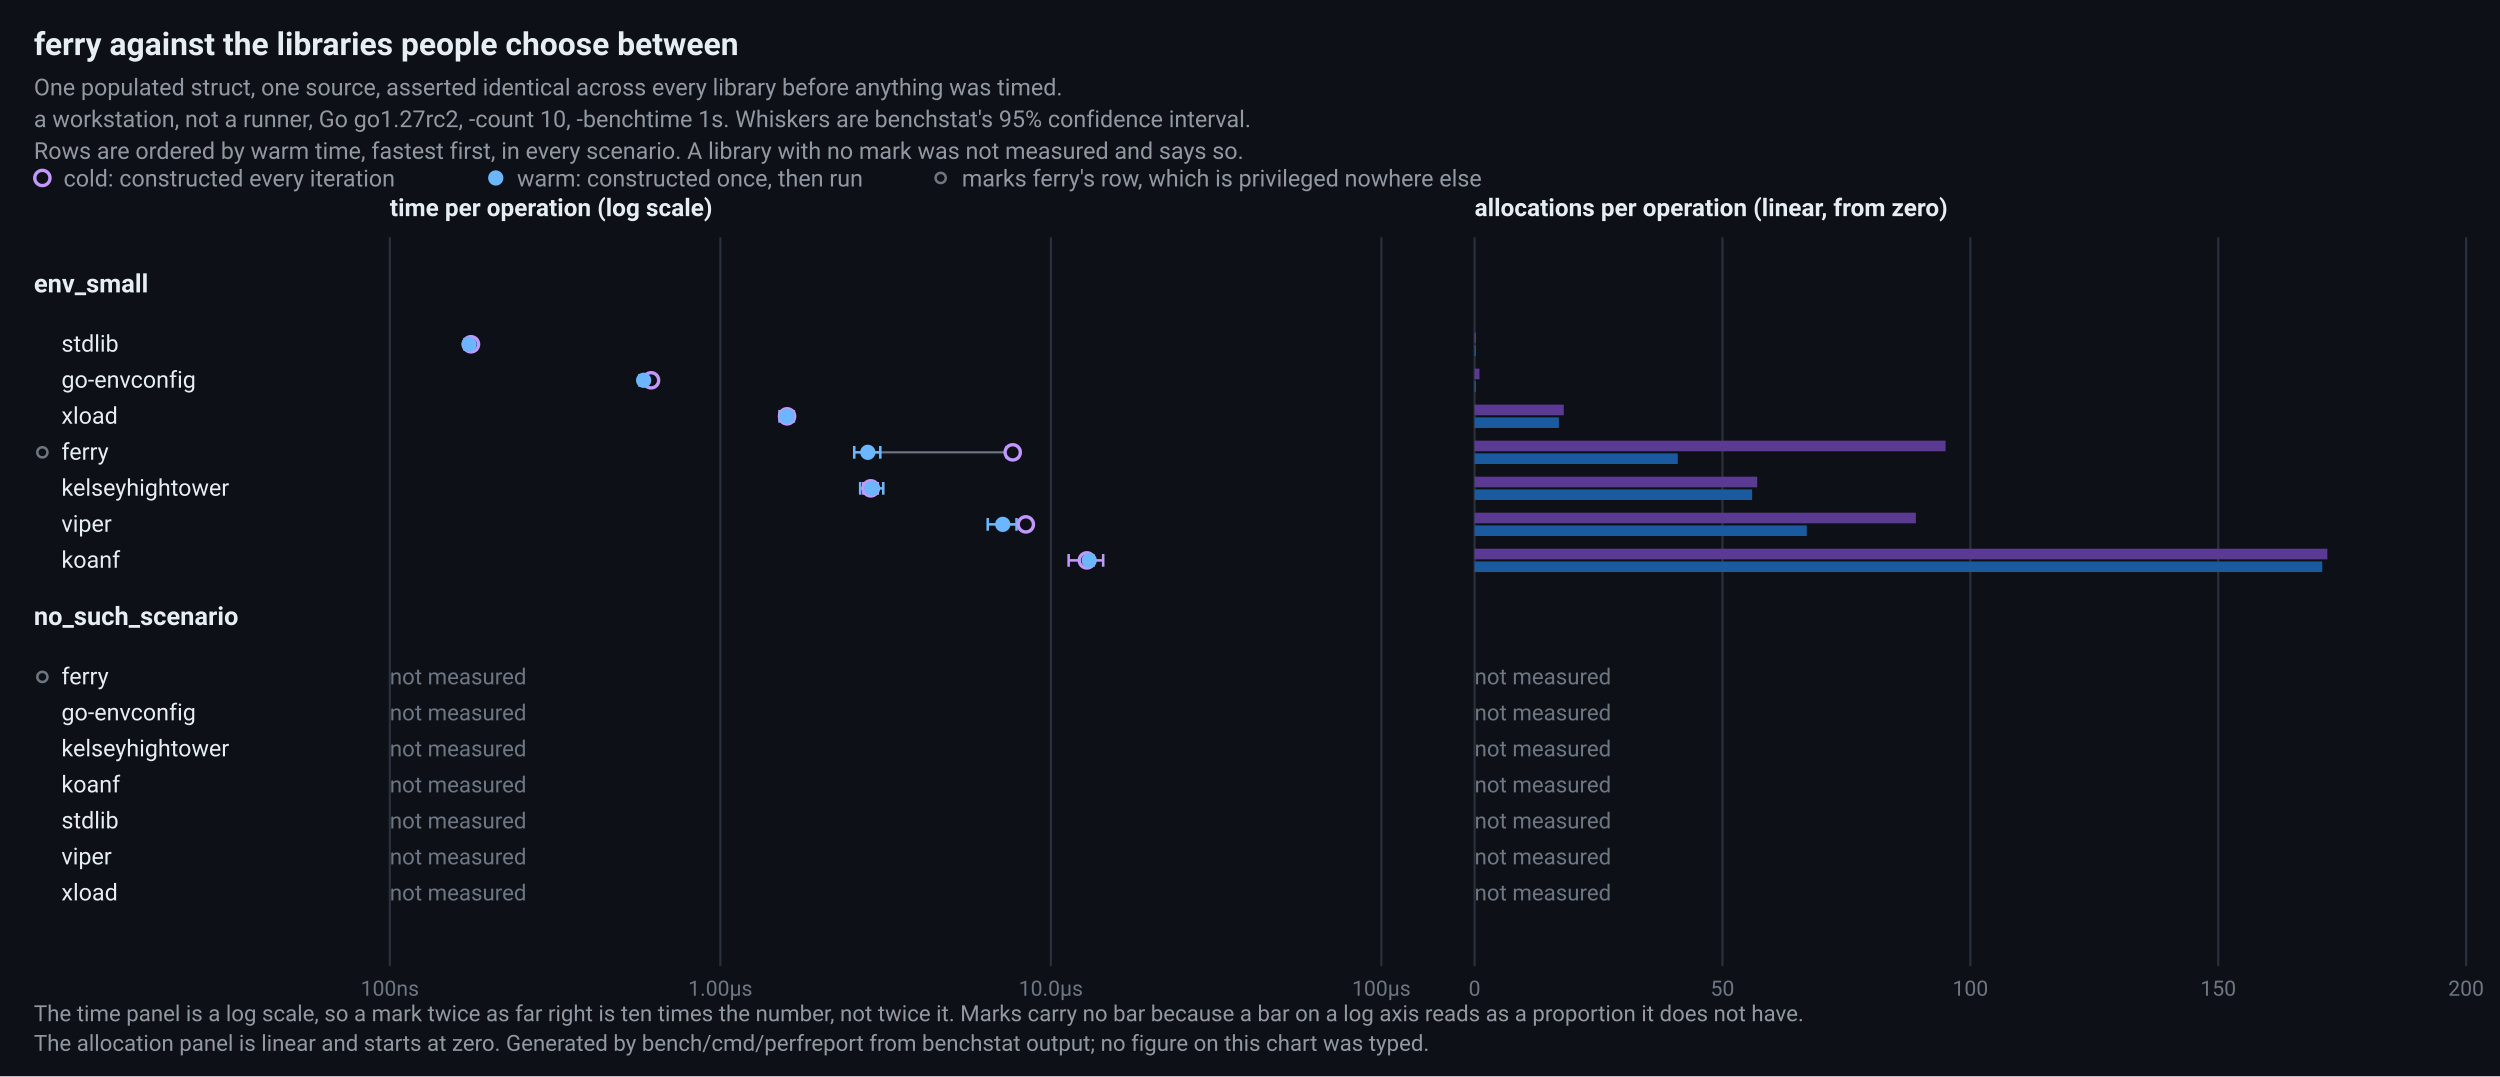
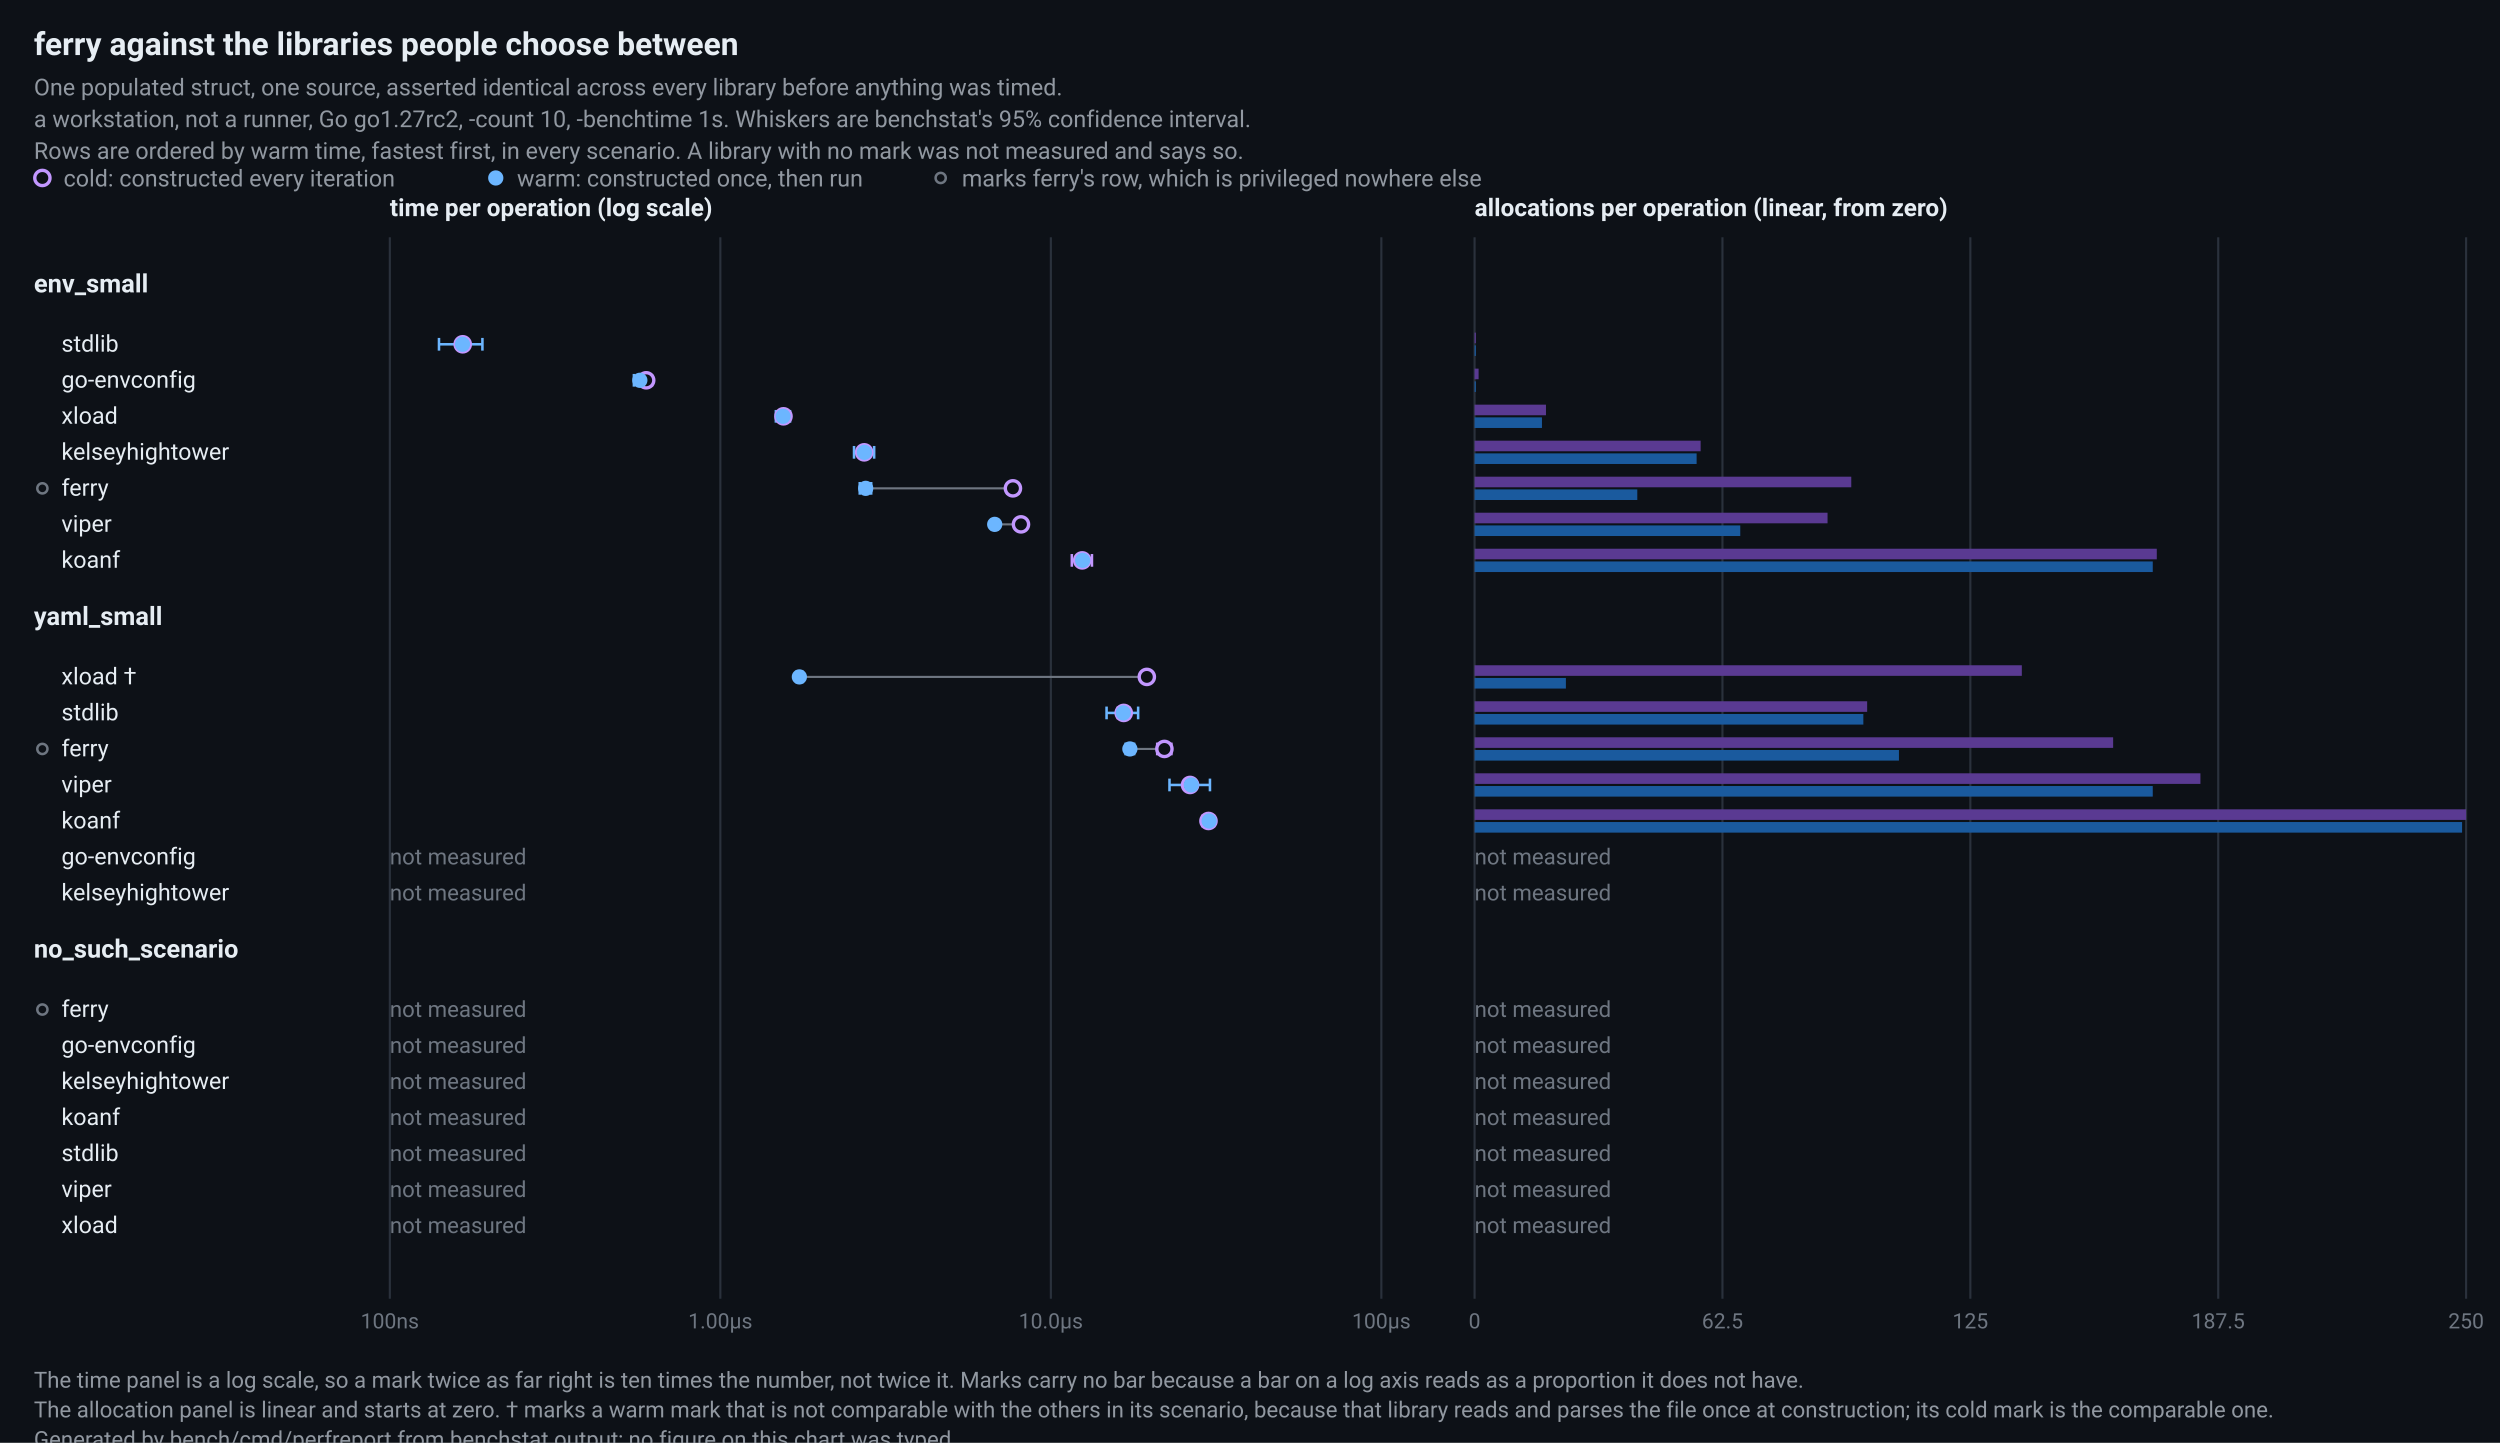
- <svg xmlns="http://www.w3.org/2000/svg" width="1180" height="508" viewBox="0 0 1180 508" role="img" aria-label="ferry against 7 config libraries: time and allocations per load, cold and warm, over 2 scenarios">
-   <rect x="0" y="0" width="1180" height="508" fill="#0d1117" />
+ <svg xmlns="http://www.w3.org/2000/svg" width="1180" height="681" viewBox="0 0 1180 681" role="img" aria-label="ferry against 7 config libraries: time and allocations per load, cold and warm, over 3 scenarios">
+   <rect x="0" y="0" width="1180" height="681" fill="#0d1117" />
  <text x="16.0" y="26.0" font-family="system-ui, -apple-system, Segoe UI, Roboto, Helvetica, Arial, sans-serif" font-size="15.0" font-weight="600" fill="#e6edf3" text-anchor="start">ferry against the libraries people choose between</text>
  <text x="16.0" y="45.0" font-family="system-ui, -apple-system, Segoe UI, Roboto, Helvetica, Arial, sans-serif" font-size="11.0" font-weight="400" fill="#9198a1" text-anchor="start">One populated struct, one source, asserted identical across every library before anything was timed.</text>
  <text x="16.0" y="60.0" font-family="system-ui, -apple-system, Segoe UI, Roboto, Helvetica, Arial, sans-serif" font-size="11.0" font-weight="400" fill="#9198a1" text-anchor="start">a workstation, not a runner, Go go1.27rc2, -count 10, -benchtime 1s. Whiskers are benchstat's 95% confidence interval.</text>
  <text x="16.0" y="75.0" font-family="system-ui, -apple-system, Segoe UI, Roboto, Helvetica, Arial, sans-serif" font-size="11.0" font-weight="400" fill="#9198a1" text-anchor="start">Rows are ordered by warm time, fastest first, in every scenario. A library with no mark was not measured and says so.</text>
  <circle cx="20.0" cy="84.0" r="3.6" fill="#0d1117" stroke="#c297ff" stroke-width="1.6" />
  <text x="30.0" y="88.0" font-family="system-ui, -apple-system, Segoe UI, Roboto, Helvetica, Arial, sans-serif" font-size="11.0" font-weight="400" fill="#9198a1" text-anchor="start">cold: constructed every iteration</text>
  <circle cx="234.0" cy="84.0" r="3.6" fill="#6cb6ff" />
  <text x="244.0" y="88.0" font-family="system-ui, -apple-system, Segoe UI, Roboto, Helvetica, Arial, sans-serif" font-size="11.0" font-weight="400" fill="#9198a1" text-anchor="start">warm: constructed once, then run</text>
  <circle cx="444.0" cy="84.0" r="2.4" fill="none" stroke="#6e7681" stroke-width="1.2" />
  <text x="454.0" y="88.0" font-family="system-ui, -apple-system, Segoe UI, Roboto, Helvetica, Arial, sans-serif" font-size="11.0" font-weight="400" fill="#9198a1" text-anchor="start">marks ferry's row, which is privileged nowhere else</text>
  <text x="184.0" y="102.0" font-family="system-ui, -apple-system, Segoe UI, Roboto, Helvetica, Arial, sans-serif" font-size="11.5" font-weight="600" fill="#e6edf3" text-anchor="start">time per operation (log scale)</text>
-   <line x1="184.0" y1="112.0" x2="184.0" y2="456.0" stroke="#2a313c" stroke-width="1.0" />
-   <text x="184.0" y="470.0" font-family="system-ui, -apple-system, Segoe UI, Roboto, Helvetica, Arial, sans-serif" font-size="10.0" font-weight="400" fill="#6e7681" text-anchor="middle">100ns</text>
-   <line x1="340.0" y1="112.0" x2="340.0" y2="456.0" stroke="#2a313c" stroke-width="1.0" />
-   <text x="340.0" y="470.0" font-family="system-ui, -apple-system, Segoe UI, Roboto, Helvetica, Arial, sans-serif" font-size="10.0" font-weight="400" fill="#6e7681" text-anchor="middle">1.00µs</text>
-   <line x1="496.0" y1="112.0" x2="496.0" y2="456.0" stroke="#2a313c" stroke-width="1.0" />
-   <text x="496.0" y="470.0" font-family="system-ui, -apple-system, Segoe UI, Roboto, Helvetica, Arial, sans-serif" font-size="10.0" font-weight="400" fill="#6e7681" text-anchor="middle">10.0µs</text>
-   <line x1="652.0" y1="112.0" x2="652.0" y2="456.0" stroke="#2a313c" stroke-width="1.0" />
-   <text x="652.0" y="470.0" font-family="system-ui, -apple-system, Segoe UI, Roboto, Helvetica, Arial, sans-serif" font-size="10.0" font-weight="400" fill="#6e7681" text-anchor="middle">100µs</text>
+   <line x1="184.0" y1="112.0" x2="184.0" y2="613.0" stroke="#2a313c" stroke-width="1.0" />
+   <text x="184.0" y="627.0" font-family="system-ui, -apple-system, Segoe UI, Roboto, Helvetica, Arial, sans-serif" font-size="10.0" font-weight="400" fill="#6e7681" text-anchor="middle">100ns</text>
+   <line x1="340.0" y1="112.0" x2="340.0" y2="613.0" stroke="#2a313c" stroke-width="1.0" />
+   <text x="340.0" y="627.0" font-family="system-ui, -apple-system, Segoe UI, Roboto, Helvetica, Arial, sans-serif" font-size="10.0" font-weight="400" fill="#6e7681" text-anchor="middle">1.00µs</text>
+   <line x1="496.0" y1="112.0" x2="496.0" y2="613.0" stroke="#2a313c" stroke-width="1.0" />
+   <text x="496.0" y="627.0" font-family="system-ui, -apple-system, Segoe UI, Roboto, Helvetica, Arial, sans-serif" font-size="10.0" font-weight="400" fill="#6e7681" text-anchor="middle">10.0µs</text>
+   <line x1="652.0" y1="112.0" x2="652.0" y2="613.0" stroke="#2a313c" stroke-width="1.0" />
+   <text x="652.0" y="627.0" font-family="system-ui, -apple-system, Segoe UI, Roboto, Helvetica, Arial, sans-serif" font-size="10.0" font-weight="400" fill="#6e7681" text-anchor="middle">100µs</text>
  <text x="696.0" y="102.0" font-family="system-ui, -apple-system, Segoe UI, Roboto, Helvetica, Arial, sans-serif" font-size="11.5" font-weight="600" fill="#e6edf3" text-anchor="start">allocations per operation (linear, from zero)</text>
-   <line x1="696.0" y1="112.0" x2="696.0" y2="456.0" stroke="#2a313c" stroke-width="1.0" />
-   <text x="696.0" y="470.0" font-family="system-ui, -apple-system, Segoe UI, Roboto, Helvetica, Arial, sans-serif" font-size="10.0" font-weight="400" fill="#6e7681" text-anchor="middle">0</text>
-   <line x1="813.0" y1="112.0" x2="813.0" y2="456.0" stroke="#2a313c" stroke-width="1.0" />
-   <text x="813.0" y="470.0" font-family="system-ui, -apple-system, Segoe UI, Roboto, Helvetica, Arial, sans-serif" font-size="10.0" font-weight="400" fill="#6e7681" text-anchor="middle">50</text>
-   <line x1="930.0" y1="112.0" x2="930.0" y2="456.0" stroke="#2a313c" stroke-width="1.0" />
-   <text x="930.0" y="470.0" font-family="system-ui, -apple-system, Segoe UI, Roboto, Helvetica, Arial, sans-serif" font-size="10.0" font-weight="400" fill="#6e7681" text-anchor="middle">100</text>
-   <line x1="1047.0" y1="112.0" x2="1047.0" y2="456.0" stroke="#2a313c" stroke-width="1.0" />
-   <text x="1047.0" y="470.0" font-family="system-ui, -apple-system, Segoe UI, Roboto, Helvetica, Arial, sans-serif" font-size="10.0" font-weight="400" fill="#6e7681" text-anchor="middle">150</text>
-   <line x1="1164.0" y1="112.0" x2="1164.0" y2="456.0" stroke="#2a313c" stroke-width="1.0" />
-   <text x="1164.0" y="470.0" font-family="system-ui, -apple-system, Segoe UI, Roboto, Helvetica, Arial, sans-serif" font-size="10.0" font-weight="400" fill="#6e7681" text-anchor="middle">200</text>
+   <line x1="696.0" y1="112.0" x2="696.0" y2="613.0" stroke="#2a313c" stroke-width="1.0" />
+   <text x="696.0" y="627.0" font-family="system-ui, -apple-system, Segoe UI, Roboto, Helvetica, Arial, sans-serif" font-size="10.0" font-weight="400" fill="#6e7681" text-anchor="middle">0</text>
+   <line x1="813.0" y1="112.0" x2="813.0" y2="613.0" stroke="#2a313c" stroke-width="1.0" />
+   <text x="813.0" y="627.0" font-family="system-ui, -apple-system, Segoe UI, Roboto, Helvetica, Arial, sans-serif" font-size="10.0" font-weight="400" fill="#6e7681" text-anchor="middle">62.5</text>
+   <line x1="930.0" y1="112.0" x2="930.0" y2="613.0" stroke="#2a313c" stroke-width="1.0" />
+   <text x="930.0" y="627.0" font-family="system-ui, -apple-system, Segoe UI, Roboto, Helvetica, Arial, sans-serif" font-size="10.0" font-weight="400" fill="#6e7681" text-anchor="middle">125</text>
+   <line x1="1047.0" y1="112.0" x2="1047.0" y2="613.0" stroke="#2a313c" stroke-width="1.0" />
+   <text x="1047.0" y="627.0" font-family="system-ui, -apple-system, Segoe UI, Roboto, Helvetica, Arial, sans-serif" font-size="10.0" font-weight="400" fill="#6e7681" text-anchor="middle">187.5</text>
+   <line x1="1164.0" y1="112.0" x2="1164.0" y2="613.0" stroke="#2a313c" stroke-width="1.0" />
+   <text x="1164.0" y="627.0" font-family="system-ui, -apple-system, Segoe UI, Roboto, Helvetica, Arial, sans-serif" font-size="10.0" font-weight="400" fill="#6e7681" text-anchor="middle">250</text>
  <text x="16.0" y="138.0" font-family="system-ui, -apple-system, Segoe UI, Roboto, Helvetica, Arial, sans-serif" font-size="12.0" font-weight="600" fill="#e6edf3" text-anchor="start">env_small</text>
  <text x="29.0" y="166.0" font-family="system-ui, -apple-system, Segoe UI, Roboto, Helvetica, Arial, sans-serif" font-size="11.0" font-weight="400" fill="#e6edf3" text-anchor="start">stdlib</text>
-   <line x1="221.4" y1="162.5" x2="222.3" y2="162.5" stroke="#6e7681" stroke-width="1.0" />
-   <line x1="219.5" y1="162.5" x2="225.0" y2="162.5" stroke="#c297ff" stroke-width="1.2" />
-   <line x1="219.5" y1="159.5" x2="219.5" y2="165.5" stroke="#c297ff" stroke-width="1.2" />
-   <line x1="225.0" y1="159.5" x2="225.0" y2="165.5" stroke="#c297ff" stroke-width="1.2" />
-   <line x1="219.3" y1="162.5" x2="223.4" y2="162.5" stroke="#6cb6ff" stroke-width="1.2" />
-   <line x1="219.3" y1="159.5" x2="219.3" y2="165.5" stroke="#6cb6ff" stroke-width="1.2" />
-   <line x1="223.4" y1="159.5" x2="223.4" y2="165.5" stroke="#6cb6ff" stroke-width="1.2" />
-   <circle cx="222.3" cy="162.5" r="3.6" fill="#0d1117" stroke="#c297ff" stroke-width="1.6" />
-   <circle cx="221.4" cy="162.5" r="3.6" fill="#6cb6ff" />
+   <line x1="218.3" y1="162.5" x2="218.4" y2="162.5" stroke="#6e7681" stroke-width="1.0" />
+   <line x1="217.7" y1="162.5" x2="219.0" y2="162.5" stroke="#c297ff" stroke-width="1.2" />
+   <line x1="217.7" y1="159.5" x2="217.7" y2="165.5" stroke="#c297ff" stroke-width="1.2" />
+   <line x1="219.0" y1="159.5" x2="219.0" y2="165.5" stroke="#c297ff" stroke-width="1.2" />
+   <line x1="207.2" y1="162.5" x2="227.7" y2="162.5" stroke="#6cb6ff" stroke-width="1.2" />
+   <line x1="207.2" y1="159.5" x2="207.2" y2="165.5" stroke="#6cb6ff" stroke-width="1.2" />
+   <line x1="227.7" y1="159.5" x2="227.7" y2="165.5" stroke="#6cb6ff" stroke-width="1.2" />
+   <circle cx="218.4" cy="162.5" r="3.6" fill="#0d1117" stroke="#c297ff" stroke-width="1.6" />
+   <circle cx="218.3" cy="162.5" r="3.6" fill="#6cb6ff" />
  <rect x="696.0" y="157.0" width="0.6" height="5.0" fill="#5a3a92" />
  <rect x="696.0" y="163.0" width="0.6" height="5.0" fill="#1a5a9e" />
  <text x="29.0" y="183.0" font-family="system-ui, -apple-system, Segoe UI, Roboto, Helvetica, Arial, sans-serif" font-size="11.0" font-weight="400" fill="#e6edf3" text-anchor="start">go-envconfig</text>
-   <line x1="303.8" y1="179.5" x2="307.3" y2="179.5" stroke="#6e7681" stroke-width="1.0" />
-   <line x1="306.0" y1="179.5" x2="308.7" y2="179.5" stroke="#c297ff" stroke-width="1.2" />
-   <line x1="306.0" y1="176.5" x2="306.0" y2="182.5" stroke="#c297ff" stroke-width="1.2" />
-   <line x1="308.7" y1="176.5" x2="308.7" y2="182.5" stroke="#c297ff" stroke-width="1.2" />
-   <line x1="301.8" y1="179.5" x2="305.8" y2="179.5" stroke="#6cb6ff" stroke-width="1.2" />
-   <line x1="301.8" y1="176.5" x2="301.8" y2="182.5" stroke="#6cb6ff" stroke-width="1.2" />
-   <line x1="305.8" y1="176.5" x2="305.8" y2="182.5" stroke="#6cb6ff" stroke-width="1.2" />
-   <circle cx="307.3" cy="179.5" r="3.6" fill="#0d1117" stroke="#c297ff" stroke-width="1.6" />
-   <circle cx="303.8" cy="179.5" r="3.6" fill="#6cb6ff" />
-   <rect x="696.0" y="174.0" width="2.3" height="5.0" fill="#5a3a92" />
+   <line x1="302.0" y1="179.5" x2="305.0" y2="179.5" stroke="#6e7681" stroke-width="1.0" />
+   <line x1="302.2" y1="179.5" x2="307.7" y2="179.5" stroke="#c297ff" stroke-width="1.2" />
+   <line x1="302.2" y1="176.5" x2="302.2" y2="182.5" stroke="#c297ff" stroke-width="1.2" />
+   <line x1="307.7" y1="176.5" x2="307.7" y2="182.5" stroke="#c297ff" stroke-width="1.2" />
+   <line x1="299.2" y1="179.5" x2="304.6" y2="179.5" stroke="#6cb6ff" stroke-width="1.2" />
+   <line x1="299.2" y1="176.5" x2="299.2" y2="182.5" stroke="#6cb6ff" stroke-width="1.2" />
+   <line x1="304.6" y1="176.5" x2="304.6" y2="182.5" stroke="#6cb6ff" stroke-width="1.2" />
+   <circle cx="305.0" cy="179.5" r="3.6" fill="#0d1117" stroke="#c297ff" stroke-width="1.6" />
+   <circle cx="302.0" cy="179.5" r="3.6" fill="#6cb6ff" />
+   <rect x="696.0" y="174.0" width="1.9" height="5.0" fill="#5a3a92" />
  <rect x="696.0" y="180.0" width="0.6" height="5.0" fill="#1a5a9e" />
  <text x="29.0" y="200.0" font-family="system-ui, -apple-system, Segoe UI, Roboto, Helvetica, Arial, sans-serif" font-size="11.0" font-weight="400" fill="#e6edf3" text-anchor="start">xload</text>
-   <line x1="371.4" y1="196.5" x2="371.5" y2="196.5" stroke="#6e7681" stroke-width="1.0" />
-   <line x1="370.1" y1="196.5" x2="372.8" y2="196.5" stroke="#c297ff" stroke-width="1.2" />
-   <line x1="370.1" y1="193.5" x2="370.1" y2="199.5" stroke="#c297ff" stroke-width="1.2" />
-   <line x1="372.8" y1="193.5" x2="372.8" y2="199.5" stroke="#c297ff" stroke-width="1.2" />
-   <line x1="367.9" y1="196.5" x2="374.7" y2="196.5" stroke="#6cb6ff" stroke-width="1.2" />
-   <line x1="367.9" y1="193.5" x2="367.9" y2="199.5" stroke="#6cb6ff" stroke-width="1.2" />
-   <line x1="374.7" y1="193.5" x2="374.7" y2="199.5" stroke="#6cb6ff" stroke-width="1.2" />
-   <circle cx="371.5" cy="196.5" r="3.6" fill="#0d1117" stroke="#c297ff" stroke-width="1.6" />
-   <circle cx="371.4" cy="196.5" r="3.6" fill="#6cb6ff" />
-   <rect x="696.0" y="191.0" width="42.1" height="5.0" fill="#5a3a92" />
-   <rect x="696.0" y="197.0" width="39.8" height="5.0" fill="#1a5a9e" />
-   <circle cx="20.0" cy="213.5" r="2.4" fill="none" stroke="#6e7681" stroke-width="1.2" />
-   <text x="29.0" y="217.0" font-family="system-ui, -apple-system, Segoe UI, Roboto, Helvetica, Arial, sans-serif" font-size="11.0" font-weight="400" fill="#e6edf3" text-anchor="start">ferry</text>
-   <line x1="409.6" y1="213.5" x2="478.0" y2="213.5" stroke="#6e7681" stroke-width="1.0" />
-   <line x1="475.2" y1="213.5" x2="480.6" y2="213.5" stroke="#c297ff" stroke-width="1.2" />
-   <line x1="475.2" y1="210.5" x2="475.2" y2="216.5" stroke="#c297ff" stroke-width="1.2" />
-   <line x1="480.6" y1="210.5" x2="480.6" y2="216.5" stroke="#c297ff" stroke-width="1.2" />
-   <line x1="403.2" y1="213.5" x2="415.5" y2="213.5" stroke="#6cb6ff" stroke-width="1.2" />
-   <line x1="403.2" y1="210.5" x2="403.2" y2="216.5" stroke="#6cb6ff" stroke-width="1.2" />
-   <line x1="415.5" y1="210.5" x2="415.5" y2="216.5" stroke="#6cb6ff" stroke-width="1.2" />
-   <circle cx="478.0" cy="213.5" r="3.6" fill="#0d1117" stroke="#c297ff" stroke-width="1.6" />
-   <circle cx="409.6" cy="213.5" r="3.6" fill="#6cb6ff" />
-   <rect x="696.0" y="208.0" width="222.3" height="5.0" fill="#5a3a92" />
-   <rect x="696.0" y="214.0" width="95.9" height="5.0" fill="#1a5a9e" />
-   <text x="29.0" y="234.0" font-family="system-ui, -apple-system, Segoe UI, Roboto, Helvetica, Arial, sans-serif" font-size="11.0" font-weight="400" fill="#e6edf3" text-anchor="start">kelseyhightower</text>
-   <line x1="411.0" y1="230.5" x2="411.6" y2="230.5" stroke="#6e7681" stroke-width="1.0" />
-   <line x1="407.5" y1="230.5" x2="414.3" y2="230.5" stroke="#c297ff" stroke-width="1.2" />
-   <line x1="407.5" y1="227.5" x2="407.5" y2="233.5" stroke="#c297ff" stroke-width="1.2" />
-   <line x1="414.3" y1="227.5" x2="414.3" y2="233.5" stroke="#c297ff" stroke-width="1.2" />
-   <line x1="406.0" y1="230.5" x2="416.9" y2="230.5" stroke="#6cb6ff" stroke-width="1.2" />
-   <line x1="406.0" y1="227.5" x2="406.0" y2="233.5" stroke="#6cb6ff" stroke-width="1.2" />
-   <line x1="416.9" y1="227.5" x2="416.9" y2="233.5" stroke="#6cb6ff" stroke-width="1.2" />
-   <circle cx="411.0" cy="230.5" r="3.6" fill="#0d1117" stroke="#c297ff" stroke-width="1.6" />
-   <circle cx="411.6" cy="230.5" r="3.6" fill="#6cb6ff" />
-   <rect x="696.0" y="225.0" width="133.4" height="5.0" fill="#5a3a92" />
-   <rect x="696.0" y="231.0" width="131.0" height="5.0" fill="#1a5a9e" />
+   <line x1="369.6" y1="196.5" x2="369.8" y2="196.5" stroke="#6e7681" stroke-width="1.0" />
+   <line x1="368.4" y1="196.5" x2="371.1" y2="196.5" stroke="#c297ff" stroke-width="1.2" />
+   <line x1="368.4" y1="193.5" x2="368.4" y2="199.5" stroke="#c297ff" stroke-width="1.2" />
+   <line x1="371.1" y1="193.5" x2="371.1" y2="199.5" stroke="#c297ff" stroke-width="1.2" />
+   <line x1="366.2" y1="196.5" x2="372.9" y2="196.5" stroke="#6cb6ff" stroke-width="1.2" />
+   <line x1="366.2" y1="193.5" x2="366.2" y2="199.5" stroke="#6cb6ff" stroke-width="1.2" />
+   <line x1="372.9" y1="193.5" x2="372.9" y2="199.5" stroke="#6cb6ff" stroke-width="1.2" />
+   <circle cx="369.8" cy="196.5" r="3.6" fill="#0d1117" stroke="#c297ff" stroke-width="1.6" />
+   <circle cx="369.6" cy="196.5" r="3.6" fill="#6cb6ff" />
+   <rect x="696.0" y="191.0" width="33.7" height="5.0" fill="#5a3a92" />
+   <rect x="696.0" y="197.0" width="31.8" height="5.0" fill="#1a5a9e" />
+   <text x="29.0" y="217.0" font-family="system-ui, -apple-system, Segoe UI, Roboto, Helvetica, Arial, sans-serif" font-size="11.0" font-weight="400" fill="#e6edf3" text-anchor="start">kelseyhightower</text>
+   <line x1="407.9" y1="213.5" x2="408.0" y2="213.5" stroke="#6e7681" stroke-width="1.0" />
+   <line x1="405.8" y1="213.5" x2="409.9" y2="213.5" stroke="#c297ff" stroke-width="1.2" />
+   <line x1="405.8" y1="210.5" x2="405.8" y2="216.5" stroke="#c297ff" stroke-width="1.2" />
+   <line x1="409.9" y1="210.5" x2="409.9" y2="216.5" stroke="#c297ff" stroke-width="1.2" />
+   <line x1="403.1" y1="213.5" x2="412.6" y2="213.5" stroke="#6cb6ff" stroke-width="1.2" />
+   <line x1="403.1" y1="210.5" x2="403.1" y2="216.5" stroke="#6cb6ff" stroke-width="1.2" />
+   <line x1="412.6" y1="210.5" x2="412.6" y2="216.5" stroke="#6cb6ff" stroke-width="1.2" />
+   <circle cx="407.9" cy="213.5" r="3.6" fill="#0d1117" stroke="#c297ff" stroke-width="1.6" />
+   <circle cx="408.0" cy="213.5" r="3.6" fill="#6cb6ff" />
+   <rect x="696.0" y="208.0" width="106.7" height="5.0" fill="#5a3a92" />
+   <rect x="696.0" y="214.0" width="104.8" height="5.0" fill="#1a5a9e" />
+   <circle cx="20.0" cy="230.5" r="2.4" fill="none" stroke="#6e7681" stroke-width="1.2" />
+   <text x="29.0" y="234.0" font-family="system-ui, -apple-system, Segoe UI, Roboto, Helvetica, Arial, sans-serif" font-size="11.0" font-weight="400" fill="#e6edf3" text-anchor="start">ferry</text>
+   <line x1="408.6" y1="230.5" x2="478.1" y2="230.5" stroke="#6e7681" stroke-width="1.0" />
+   <line x1="475.4" y1="230.5" x2="480.8" y2="230.5" stroke="#c297ff" stroke-width="1.2" />
+   <line x1="475.4" y1="227.5" x2="475.4" y2="233.5" stroke="#c297ff" stroke-width="1.2" />
+   <line x1="480.8" y1="227.5" x2="480.8" y2="233.5" stroke="#c297ff" stroke-width="1.2" />
+   <line x1="405.8" y1="230.5" x2="411.2" y2="230.5" stroke="#6cb6ff" stroke-width="1.2" />
+   <line x1="405.8" y1="227.5" x2="405.8" y2="233.5" stroke="#6cb6ff" stroke-width="1.2" />
+   <line x1="411.2" y1="227.5" x2="411.2" y2="233.5" stroke="#6cb6ff" stroke-width="1.2" />
+   <circle cx="478.1" cy="230.5" r="3.6" fill="#0d1117" stroke="#c297ff" stroke-width="1.6" />
+   <circle cx="408.6" cy="230.5" r="3.6" fill="#6cb6ff" />
+   <rect x="696.0" y="225.0" width="177.8" height="5.0" fill="#5a3a92" />
+   <rect x="696.0" y="231.0" width="76.8" height="5.0" fill="#1a5a9e" />
  <text x="29.0" y="251.0" font-family="system-ui, -apple-system, Segoe UI, Roboto, Helvetica, Arial, sans-serif" font-size="11.0" font-weight="400" fill="#e6edf3" text-anchor="start">viper</text>
-   <line x1="473.3" y1="247.5" x2="484.2" y2="247.5" stroke="#6e7681" stroke-width="1.0" />
-   <line x1="482.8" y1="247.5" x2="485.5" y2="247.5" stroke="#c297ff" stroke-width="1.2" />
-   <line x1="482.8" y1="244.5" x2="482.8" y2="250.5" stroke="#c297ff" stroke-width="1.2" />
-   <line x1="485.5" y1="244.5" x2="485.5" y2="250.5" stroke="#c297ff" stroke-width="1.2" />
-   <line x1="466.2" y1="247.5" x2="479.8" y2="247.5" stroke="#6cb6ff" stroke-width="1.2" />
-   <line x1="466.2" y1="244.5" x2="466.2" y2="250.5" stroke="#6cb6ff" stroke-width="1.2" />
-   <line x1="479.8" y1="244.5" x2="479.8" y2="250.5" stroke="#6cb6ff" stroke-width="1.2" />
-   <circle cx="484.2" cy="247.5" r="3.6" fill="#0d1117" stroke="#c297ff" stroke-width="1.6" />
-   <circle cx="473.3" cy="247.5" r="3.6" fill="#6cb6ff" />
-   <rect x="696.0" y="242.0" width="208.3" height="5.0" fill="#5a3a92" />
-   <rect x="696.0" y="248.0" width="156.8" height="5.0" fill="#1a5a9e" />
+   <line x1="469.5" y1="247.5" x2="481.9" y2="247.5" stroke="#6e7681" stroke-width="1.0" />
+   <line x1="479.8" y1="247.5" x2="483.9" y2="247.5" stroke="#c297ff" stroke-width="1.2" />
+   <line x1="479.8" y1="244.5" x2="479.8" y2="250.5" stroke="#c297ff" stroke-width="1.2" />
+   <line x1="483.9" y1="244.5" x2="483.9" y2="250.5" stroke="#c297ff" stroke-width="1.2" />
+   <line x1="468.2" y1="247.5" x2="470.9" y2="247.5" stroke="#6cb6ff" stroke-width="1.2" />
+   <line x1="468.2" y1="244.5" x2="468.2" y2="250.5" stroke="#6cb6ff" stroke-width="1.2" />
+   <line x1="470.9" y1="244.5" x2="470.9" y2="250.5" stroke="#6cb6ff" stroke-width="1.2" />
+   <circle cx="481.9" cy="247.5" r="3.6" fill="#0d1117" stroke="#c297ff" stroke-width="1.6" />
+   <circle cx="469.5" cy="247.5" r="3.6" fill="#6cb6ff" />
+   <rect x="696.0" y="242.0" width="166.6" height="5.0" fill="#5a3a92" />
+   <rect x="696.0" y="248.0" width="125.4" height="5.0" fill="#1a5a9e" />
  <text x="29.0" y="268.0" font-family="system-ui, -apple-system, Segoe UI, Roboto, Helvetica, Arial, sans-serif" font-size="11.0" font-weight="400" fill="#e6edf3" text-anchor="start">koanf</text>
-   <line x1="513.0" y1="264.5" x2="514.1" y2="264.5" stroke="#6e7681" stroke-width="1.0" />
-   <line x1="504.4" y1="264.5" x2="520.7" y2="264.5" stroke="#c297ff" stroke-width="1.2" />
-   <line x1="504.4" y1="261.5" x2="504.4" y2="267.5" stroke="#c297ff" stroke-width="1.2" />
-   <line x1="520.7" y1="261.5" x2="520.7" y2="267.5" stroke="#c297ff" stroke-width="1.2" />
-   <line x1="512.0" y1="264.5" x2="516.1" y2="264.5" stroke="#6cb6ff" stroke-width="1.2" />
-   <line x1="512.0" y1="261.5" x2="512.0" y2="267.5" stroke="#6cb6ff" stroke-width="1.2" />
-   <line x1="516.1" y1="261.5" x2="516.1" y2="267.5" stroke="#6cb6ff" stroke-width="1.2" />
-   <circle cx="513.0" cy="264.5" r="3.6" fill="#0d1117" stroke="#c297ff" stroke-width="1.6" />
-   <circle cx="514.1" cy="264.5" r="3.6" fill="#6cb6ff" />
-   <rect x="696.0" y="259.0" width="402.5" height="5.0" fill="#5a3a92" />
-   <rect x="696.0" y="265.0" width="400.1" height="5.0" fill="#1a5a9e" />
-   <text x="16.0" y="295.0" font-family="system-ui, -apple-system, Segoe UI, Roboto, Helvetica, Arial, sans-serif" font-size="12.0" font-weight="600" fill="#e6edf3" text-anchor="start">no_such_scenario</text>
-   <circle cx="20.0" cy="319.5" r="2.4" fill="none" stroke="#6e7681" stroke-width="1.2" />
-   <text x="29.0" y="323.0" font-family="system-ui, -apple-system, Segoe UI, Roboto, Helvetica, Arial, sans-serif" font-size="11.0" font-weight="400" fill="#e6edf3" text-anchor="start">ferry</text>
-   <text x="184.0" y="323.0" font-family="system-ui, -apple-system, Segoe UI, Roboto, Helvetica, Arial, sans-serif" font-size="10.5" font-weight="400" fill="#6e7681" text-anchor="start">not measured</text>
-   <text x="696.0" y="323.0" font-family="system-ui, -apple-system, Segoe UI, Roboto, Helvetica, Arial, sans-serif" font-size="10.5" font-weight="400" fill="#6e7681" text-anchor="start">not measured</text>
-   <text x="29.0" y="340.0" font-family="system-ui, -apple-system, Segoe UI, Roboto, Helvetica, Arial, sans-serif" font-size="11.0" font-weight="400" fill="#e6edf3" text-anchor="start">go-envconfig</text>
-   <text x="184.0" y="340.0" font-family="system-ui, -apple-system, Segoe UI, Roboto, Helvetica, Arial, sans-serif" font-size="10.5" font-weight="400" fill="#6e7681" text-anchor="start">not measured</text>
-   <text x="696.0" y="340.0" font-family="system-ui, -apple-system, Segoe UI, Roboto, Helvetica, Arial, sans-serif" font-size="10.5" font-weight="400" fill="#6e7681" text-anchor="start">not measured</text>
-   <text x="29.0" y="357.0" font-family="system-ui, -apple-system, Segoe UI, Roboto, Helvetica, Arial, sans-serif" font-size="11.0" font-weight="400" fill="#e6edf3" text-anchor="start">kelseyhightower</text>
-   <text x="184.0" y="357.0" font-family="system-ui, -apple-system, Segoe UI, Roboto, Helvetica, Arial, sans-serif" font-size="10.5" font-weight="400" fill="#6e7681" text-anchor="start">not measured</text>
-   <text x="696.0" y="357.0" font-family="system-ui, -apple-system, Segoe UI, Roboto, Helvetica, Arial, sans-serif" font-size="10.5" font-weight="400" fill="#6e7681" text-anchor="start">not measured</text>
-   <text x="29.0" y="374.0" font-family="system-ui, -apple-system, Segoe UI, Roboto, Helvetica, Arial, sans-serif" font-size="11.0" font-weight="400" fill="#e6edf3" text-anchor="start">koanf</text>
-   <text x="184.0" y="374.0" font-family="system-ui, -apple-system, Segoe UI, Roboto, Helvetica, Arial, sans-serif" font-size="10.5" font-weight="400" fill="#6e7681" text-anchor="start">not measured</text>
-   <text x="696.0" y="374.0" font-family="system-ui, -apple-system, Segoe UI, Roboto, Helvetica, Arial, sans-serif" font-size="10.5" font-weight="400" fill="#6e7681" text-anchor="start">not measured</text>
-   <text x="29.0" y="391.0" font-family="system-ui, -apple-system, Segoe UI, Roboto, Helvetica, Arial, sans-serif" font-size="11.0" font-weight="400" fill="#e6edf3" text-anchor="start">stdlib</text>
-   <text x="184.0" y="391.0" font-family="system-ui, -apple-system, Segoe UI, Roboto, Helvetica, Arial, sans-serif" font-size="10.5" font-weight="400" fill="#6e7681" text-anchor="start">not measured</text>
-   <text x="696.0" y="391.0" font-family="system-ui, -apple-system, Segoe UI, Roboto, Helvetica, Arial, sans-serif" font-size="10.5" font-weight="400" fill="#6e7681" text-anchor="start">not measured</text>
-   <text x="29.0" y="408.0" font-family="system-ui, -apple-system, Segoe UI, Roboto, Helvetica, Arial, sans-serif" font-size="11.0" font-weight="400" fill="#e6edf3" text-anchor="start">viper</text>
+   <line x1="510.8" y1="264.5" x2="511.0" y2="264.5" stroke="#6e7681" stroke-width="1.0" />
+   <line x1="505.9" y1="264.5" x2="515.4" y2="264.5" stroke="#c297ff" stroke-width="1.2" />
+   <line x1="505.9" y1="261.5" x2="505.9" y2="267.5" stroke="#c297ff" stroke-width="1.2" />
+   <line x1="515.4" y1="261.5" x2="515.4" y2="267.5" stroke="#c297ff" stroke-width="1.2" />
+   <line x1="508.9" y1="264.5" x2="513.0" y2="264.5" stroke="#6cb6ff" stroke-width="1.2" />
+   <line x1="508.9" y1="261.5" x2="508.9" y2="267.5" stroke="#6cb6ff" stroke-width="1.2" />
+   <line x1="513.0" y1="261.5" x2="513.0" y2="267.5" stroke="#6cb6ff" stroke-width="1.2" />
+   <circle cx="510.8" cy="264.5" r="3.6" fill="#0d1117" stroke="#c297ff" stroke-width="1.6" />
+   <circle cx="511.0" cy="264.5" r="3.6" fill="#6cb6ff" />
+   <rect x="696.0" y="259.0" width="322.0" height="5.0" fill="#5a3a92" />
+   <rect x="696.0" y="265.0" width="320.1" height="5.0" fill="#1a5a9e" />
+   <text x="16.0" y="295.0" font-family="system-ui, -apple-system, Segoe UI, Roboto, Helvetica, Arial, sans-serif" font-size="12.0" font-weight="600" fill="#e6edf3" text-anchor="start">yaml_small</text>
+   <text x="29.0" y="323.0" font-family="system-ui, -apple-system, Segoe UI, Roboto, Helvetica, Arial, sans-serif" font-size="11.0" font-weight="400" fill="#e6edf3" text-anchor="start">xload †</text>
+   <line x1="377.3" y1="319.5" x2="541.3" y2="319.5" stroke="#6e7681" stroke-width="1.0" />
+   <line x1="539.2" y1="319.5" x2="543.3" y2="319.5" stroke="#c297ff" stroke-width="1.2" />
+   <line x1="539.2" y1="316.5" x2="539.2" y2="322.5" stroke="#c297ff" stroke-width="1.2" />
+   <line x1="543.3" y1="316.5" x2="543.3" y2="322.5" stroke="#c297ff" stroke-width="1.2" />
+   <line x1="376.0" y1="319.5" x2="378.7" y2="319.5" stroke="#6cb6ff" stroke-width="1.2" />
+   <line x1="376.0" y1="316.5" x2="376.0" y2="322.5" stroke="#6cb6ff" stroke-width="1.2" />
+   <line x1="378.7" y1="316.5" x2="378.7" y2="322.5" stroke="#6cb6ff" stroke-width="1.2" />
+   <circle cx="541.3" cy="319.5" r="3.6" fill="#0d1117" stroke="#c297ff" stroke-width="1.6" />
+   <circle cx="377.3" cy="319.5" r="3.6" fill="#6cb6ff" />
+   <rect x="696.0" y="314.0" width="258.3" height="5.0" fill="#5a3a92" />
+   <rect x="696.0" y="320.0" width="43.1" height="5.0" fill="#1a5a9e" />
+   <text x="29.0" y="340.0" font-family="system-ui, -apple-system, Segoe UI, Roboto, Helvetica, Arial, sans-serif" font-size="11.0" font-weight="400" fill="#e6edf3" text-anchor="start">stdlib</text>
+   <line x1="530.2" y1="336.5" x2="530.4" y2="336.5" stroke="#6e7681" stroke-width="1.0" />
+   <line x1="527.6" y1="336.5" x2="533.1" y2="336.5" stroke="#c297ff" stroke-width="1.2" />
+   <line x1="527.6" y1="333.5" x2="527.6" y2="339.5" stroke="#c297ff" stroke-width="1.2" />
+   <line x1="533.1" y1="333.5" x2="533.1" y2="339.5" stroke="#c297ff" stroke-width="1.2" />
+   <line x1="522.3" y1="336.5" x2="537.2" y2="336.5" stroke="#6cb6ff" stroke-width="1.2" />
+   <line x1="522.3" y1="333.5" x2="522.3" y2="339.5" stroke="#6cb6ff" stroke-width="1.2" />
+   <line x1="537.2" y1="333.5" x2="537.2" y2="339.5" stroke="#6cb6ff" stroke-width="1.2" />
+   <circle cx="530.4" cy="336.5" r="3.6" fill="#0d1117" stroke="#c297ff" stroke-width="1.6" />
+   <circle cx="530.2" cy="336.5" r="3.6" fill="#6cb6ff" />
+   <rect x="696.0" y="331.0" width="185.3" height="5.0" fill="#5a3a92" />
+   <rect x="696.0" y="337.0" width="183.5" height="5.0" fill="#1a5a9e" />
+   <circle cx="20.0" cy="353.5" r="2.4" fill="none" stroke="#6e7681" stroke-width="1.2" />
+   <text x="29.0" y="357.0" font-family="system-ui, -apple-system, Segoe UI, Roboto, Helvetica, Arial, sans-serif" font-size="11.0" font-weight="400" fill="#e6edf3" text-anchor="start">ferry</text>
+   <line x1="533.3" y1="353.5" x2="549.6" y2="353.5" stroke="#6e7681" stroke-width="1.0" />
+   <line x1="546.2" y1="353.5" x2="552.9" y2="353.5" stroke="#c297ff" stroke-width="1.2" />
+   <line x1="546.2" y1="350.5" x2="546.2" y2="356.5" stroke="#c297ff" stroke-width="1.2" />
+   <line x1="552.9" y1="350.5" x2="552.9" y2="356.5" stroke="#c297ff" stroke-width="1.2" />
+   <line x1="531.3" y1="353.5" x2="535.3" y2="353.5" stroke="#6cb6ff" stroke-width="1.2" />
+   <line x1="531.3" y1="350.5" x2="531.3" y2="356.5" stroke="#6cb6ff" stroke-width="1.2" />
+   <line x1="535.3" y1="350.5" x2="535.3" y2="356.5" stroke="#6cb6ff" stroke-width="1.2" />
+   <circle cx="549.6" cy="353.5" r="3.6" fill="#0d1117" stroke="#c297ff" stroke-width="1.6" />
+   <circle cx="533.3" cy="353.5" r="3.6" fill="#6cb6ff" />
+   <rect x="696.0" y="348.0" width="301.4" height="5.0" fill="#5a3a92" />
+   <rect x="696.0" y="354.0" width="200.3" height="5.0" fill="#1a5a9e" />
+   <text x="29.0" y="374.0" font-family="system-ui, -apple-system, Segoe UI, Roboto, Helvetica, Arial, sans-serif" font-size="11.0" font-weight="400" fill="#e6edf3" text-anchor="start">viper</text>
+   <line x1="561.7" y1="370.5" x2="562.3" y2="370.5" stroke="#6e7681" stroke-width="1.0" />
+   <line x1="559.6" y1="370.5" x2="563.7" y2="370.5" stroke="#c297ff" stroke-width="1.2" />
+   <line x1="559.6" y1="367.5" x2="559.6" y2="373.5" stroke="#c297ff" stroke-width="1.2" />
+   <line x1="563.7" y1="367.5" x2="563.7" y2="373.5" stroke="#c297ff" stroke-width="1.2" />
+   <line x1="552.0" y1="370.5" x2="571.1" y2="370.5" stroke="#6cb6ff" stroke-width="1.2" />
+   <line x1="552.0" y1="367.5" x2="552.0" y2="373.5" stroke="#6cb6ff" stroke-width="1.2" />
+   <line x1="571.1" y1="367.5" x2="571.1" y2="373.5" stroke="#6cb6ff" stroke-width="1.2" />
+   <circle cx="561.7" cy="370.5" r="3.6" fill="#0d1117" stroke="#c297ff" stroke-width="1.6" />
+   <circle cx="562.3" cy="370.5" r="3.6" fill="#6cb6ff" />
+   <rect x="696.0" y="365.0" width="342.6" height="5.0" fill="#5a3a92" />
+   <rect x="696.0" y="371.0" width="320.1" height="5.0" fill="#1a5a9e" />
+   <text x="29.0" y="391.0" font-family="system-ui, -apple-system, Segoe UI, Roboto, Helvetica, Arial, sans-serif" font-size="11.0" font-weight="400" fill="#e6edf3" text-anchor="start">koanf</text>
+   <line x1="570.4" y1="387.5" x2="570.7" y2="387.5" stroke="#6e7681" stroke-width="1.0" />
+   <line x1="567.6" y1="387.5" x2="573.0" y2="387.5" stroke="#c297ff" stroke-width="1.2" />
+   <line x1="567.6" y1="384.5" x2="567.6" y2="390.5" stroke="#c297ff" stroke-width="1.2" />
+   <line x1="573.0" y1="384.5" x2="573.0" y2="390.5" stroke="#c297ff" stroke-width="1.2" />
+   <line x1="568.7" y1="387.5" x2="572.7" y2="387.5" stroke="#6cb6ff" stroke-width="1.2" />
+   <line x1="568.7" y1="384.5" x2="568.7" y2="390.5" stroke="#6cb6ff" stroke-width="1.2" />
+   <line x1="572.7" y1="384.5" x2="572.7" y2="390.5" stroke="#6cb6ff" stroke-width="1.2" />
+   <circle cx="570.4" cy="387.5" r="3.6" fill="#0d1117" stroke="#c297ff" stroke-width="1.6" />
+   <circle cx="570.7" cy="387.5" r="3.6" fill="#6cb6ff" />
+   <rect x="696.0" y="382.0" width="468.0" height="5.0" fill="#5a3a92" />
+   <rect x="696.0" y="388.0" width="466.1" height="5.0" fill="#1a5a9e" />
+   <text x="29.0" y="408.0" font-family="system-ui, -apple-system, Segoe UI, Roboto, Helvetica, Arial, sans-serif" font-size="11.0" font-weight="400" fill="#e6edf3" text-anchor="start">go-envconfig</text>
  <text x="184.0" y="408.0" font-family="system-ui, -apple-system, Segoe UI, Roboto, Helvetica, Arial, sans-serif" font-size="10.5" font-weight="400" fill="#6e7681" text-anchor="start">not measured</text>
  <text x="696.0" y="408.0" font-family="system-ui, -apple-system, Segoe UI, Roboto, Helvetica, Arial, sans-serif" font-size="10.5" font-weight="400" fill="#6e7681" text-anchor="start">not measured</text>
-   <text x="29.0" y="425.0" font-family="system-ui, -apple-system, Segoe UI, Roboto, Helvetica, Arial, sans-serif" font-size="11.0" font-weight="400" fill="#e6edf3" text-anchor="start">xload</text>
+   <text x="29.0" y="425.0" font-family="system-ui, -apple-system, Segoe UI, Roboto, Helvetica, Arial, sans-serif" font-size="11.0" font-weight="400" fill="#e6edf3" text-anchor="start">kelseyhightower</text>
  <text x="184.0" y="425.0" font-family="system-ui, -apple-system, Segoe UI, Roboto, Helvetica, Arial, sans-serif" font-size="10.5" font-weight="400" fill="#6e7681" text-anchor="start">not measured</text>
  <text x="696.0" y="425.0" font-family="system-ui, -apple-system, Segoe UI, Roboto, Helvetica, Arial, sans-serif" font-size="10.5" font-weight="400" fill="#6e7681" text-anchor="start">not measured</text>
-   <text x="16.0" y="482.0" font-family="system-ui, -apple-system, Segoe UI, Roboto, Helvetica, Arial, sans-serif" font-size="10.5" font-weight="400" fill="#9198a1" text-anchor="start">The time panel is a log scale, so a mark twice as far right is ten times the number, not twice it. Marks carry no bar because a bar on a log axis reads as a proportion it does not have.</text>
-   <text x="16.0" y="496.0" font-family="system-ui, -apple-system, Segoe UI, Roboto, Helvetica, Arial, sans-serif" font-size="10.5" font-weight="400" fill="#9198a1" text-anchor="start">The allocation panel is linear and starts at zero. Generated by bench/cmd/perfreport from benchstat output; no figure on this chart was typed.</text>
+   <text x="16.0" y="452.0" font-family="system-ui, -apple-system, Segoe UI, Roboto, Helvetica, Arial, sans-serif" font-size="12.0" font-weight="600" fill="#e6edf3" text-anchor="start">no_such_scenario</text>
+   <circle cx="20.0" cy="476.5" r="2.4" fill="none" stroke="#6e7681" stroke-width="1.2" />
+   <text x="29.0" y="480.0" font-family="system-ui, -apple-system, Segoe UI, Roboto, Helvetica, Arial, sans-serif" font-size="11.0" font-weight="400" fill="#e6edf3" text-anchor="start">ferry</text>
+   <text x="184.0" y="480.0" font-family="system-ui, -apple-system, Segoe UI, Roboto, Helvetica, Arial, sans-serif" font-size="10.5" font-weight="400" fill="#6e7681" text-anchor="start">not measured</text>
+   <text x="696.0" y="480.0" font-family="system-ui, -apple-system, Segoe UI, Roboto, Helvetica, Arial, sans-serif" font-size="10.5" font-weight="400" fill="#6e7681" text-anchor="start">not measured</text>
+   <text x="29.0" y="497.0" font-family="system-ui, -apple-system, Segoe UI, Roboto, Helvetica, Arial, sans-serif" font-size="11.0" font-weight="400" fill="#e6edf3" text-anchor="start">go-envconfig</text>
+   <text x="184.0" y="497.0" font-family="system-ui, -apple-system, Segoe UI, Roboto, Helvetica, Arial, sans-serif" font-size="10.5" font-weight="400" fill="#6e7681" text-anchor="start">not measured</text>
+   <text x="696.0" y="497.0" font-family="system-ui, -apple-system, Segoe UI, Roboto, Helvetica, Arial, sans-serif" font-size="10.5" font-weight="400" fill="#6e7681" text-anchor="start">not measured</text>
+   <text x="29.0" y="514.0" font-family="system-ui, -apple-system, Segoe UI, Roboto, Helvetica, Arial, sans-serif" font-size="11.0" font-weight="400" fill="#e6edf3" text-anchor="start">kelseyhightower</text>
+   <text x="184.0" y="514.0" font-family="system-ui, -apple-system, Segoe UI, Roboto, Helvetica, Arial, sans-serif" font-size="10.5" font-weight="400" fill="#6e7681" text-anchor="start">not measured</text>
+   <text x="696.0" y="514.0" font-family="system-ui, -apple-system, Segoe UI, Roboto, Helvetica, Arial, sans-serif" font-size="10.5" font-weight="400" fill="#6e7681" text-anchor="start">not measured</text>
+   <text x="29.0" y="531.0" font-family="system-ui, -apple-system, Segoe UI, Roboto, Helvetica, Arial, sans-serif" font-size="11.0" font-weight="400" fill="#e6edf3" text-anchor="start">koanf</text>
+   <text x="184.0" y="531.0" font-family="system-ui, -apple-system, Segoe UI, Roboto, Helvetica, Arial, sans-serif" font-size="10.5" font-weight="400" fill="#6e7681" text-anchor="start">not measured</text>
+   <text x="696.0" y="531.0" font-family="system-ui, -apple-system, Segoe UI, Roboto, Helvetica, Arial, sans-serif" font-size="10.5" font-weight="400" fill="#6e7681" text-anchor="start">not measured</text>
+   <text x="29.0" y="548.0" font-family="system-ui, -apple-system, Segoe UI, Roboto, Helvetica, Arial, sans-serif" font-size="11.0" font-weight="400" fill="#e6edf3" text-anchor="start">stdlib</text>
+   <text x="184.0" y="548.0" font-family="system-ui, -apple-system, Segoe UI, Roboto, Helvetica, Arial, sans-serif" font-size="10.5" font-weight="400" fill="#6e7681" text-anchor="start">not measured</text>
+   <text x="696.0" y="548.0" font-family="system-ui, -apple-system, Segoe UI, Roboto, Helvetica, Arial, sans-serif" font-size="10.5" font-weight="400" fill="#6e7681" text-anchor="start">not measured</text>
+   <text x="29.0" y="565.0" font-family="system-ui, -apple-system, Segoe UI, Roboto, Helvetica, Arial, sans-serif" font-size="11.0" font-weight="400" fill="#e6edf3" text-anchor="start">viper</text>
+   <text x="184.0" y="565.0" font-family="system-ui, -apple-system, Segoe UI, Roboto, Helvetica, Arial, sans-serif" font-size="10.5" font-weight="400" fill="#6e7681" text-anchor="start">not measured</text>
+   <text x="696.0" y="565.0" font-family="system-ui, -apple-system, Segoe UI, Roboto, Helvetica, Arial, sans-serif" font-size="10.5" font-weight="400" fill="#6e7681" text-anchor="start">not measured</text>
+   <text x="29.0" y="582.0" font-family="system-ui, -apple-system, Segoe UI, Roboto, Helvetica, Arial, sans-serif" font-size="11.0" font-weight="400" fill="#e6edf3" text-anchor="start">xload</text>
+   <text x="184.0" y="582.0" font-family="system-ui, -apple-system, Segoe UI, Roboto, Helvetica, Arial, sans-serif" font-size="10.5" font-weight="400" fill="#6e7681" text-anchor="start">not measured</text>
+   <text x="696.0" y="582.0" font-family="system-ui, -apple-system, Segoe UI, Roboto, Helvetica, Arial, sans-serif" font-size="10.5" font-weight="400" fill="#6e7681" text-anchor="start">not measured</text>
+   <text x="16.0" y="655.0" font-family="system-ui, -apple-system, Segoe UI, Roboto, Helvetica, Arial, sans-serif" font-size="10.5" font-weight="400" fill="#9198a1" text-anchor="start">The time panel is a log scale, so a mark twice as far right is ten times the number, not twice it. Marks carry no bar because a bar on a log axis reads as a proportion it does not have.</text>
+   <text x="16.0" y="669.0" font-family="system-ui, -apple-system, Segoe UI, Roboto, Helvetica, Arial, sans-serif" font-size="10.5" font-weight="400" fill="#9198a1" text-anchor="start">The allocation panel is linear and starts at zero. † marks a warm mark that is not comparable with the others in its scenario, because that library reads and parses the file once at construction; its cold mark is the comparable one.</text>
+   <text x="16.0" y="683.0" font-family="system-ui, -apple-system, Segoe UI, Roboto, Helvetica, Arial, sans-serif" font-size="10.5" font-weight="400" fill="#9198a1" text-anchor="start">Generated by bench/cmd/perfreport from benchstat output; no figure on this chart was typed.</text>
</svg>
